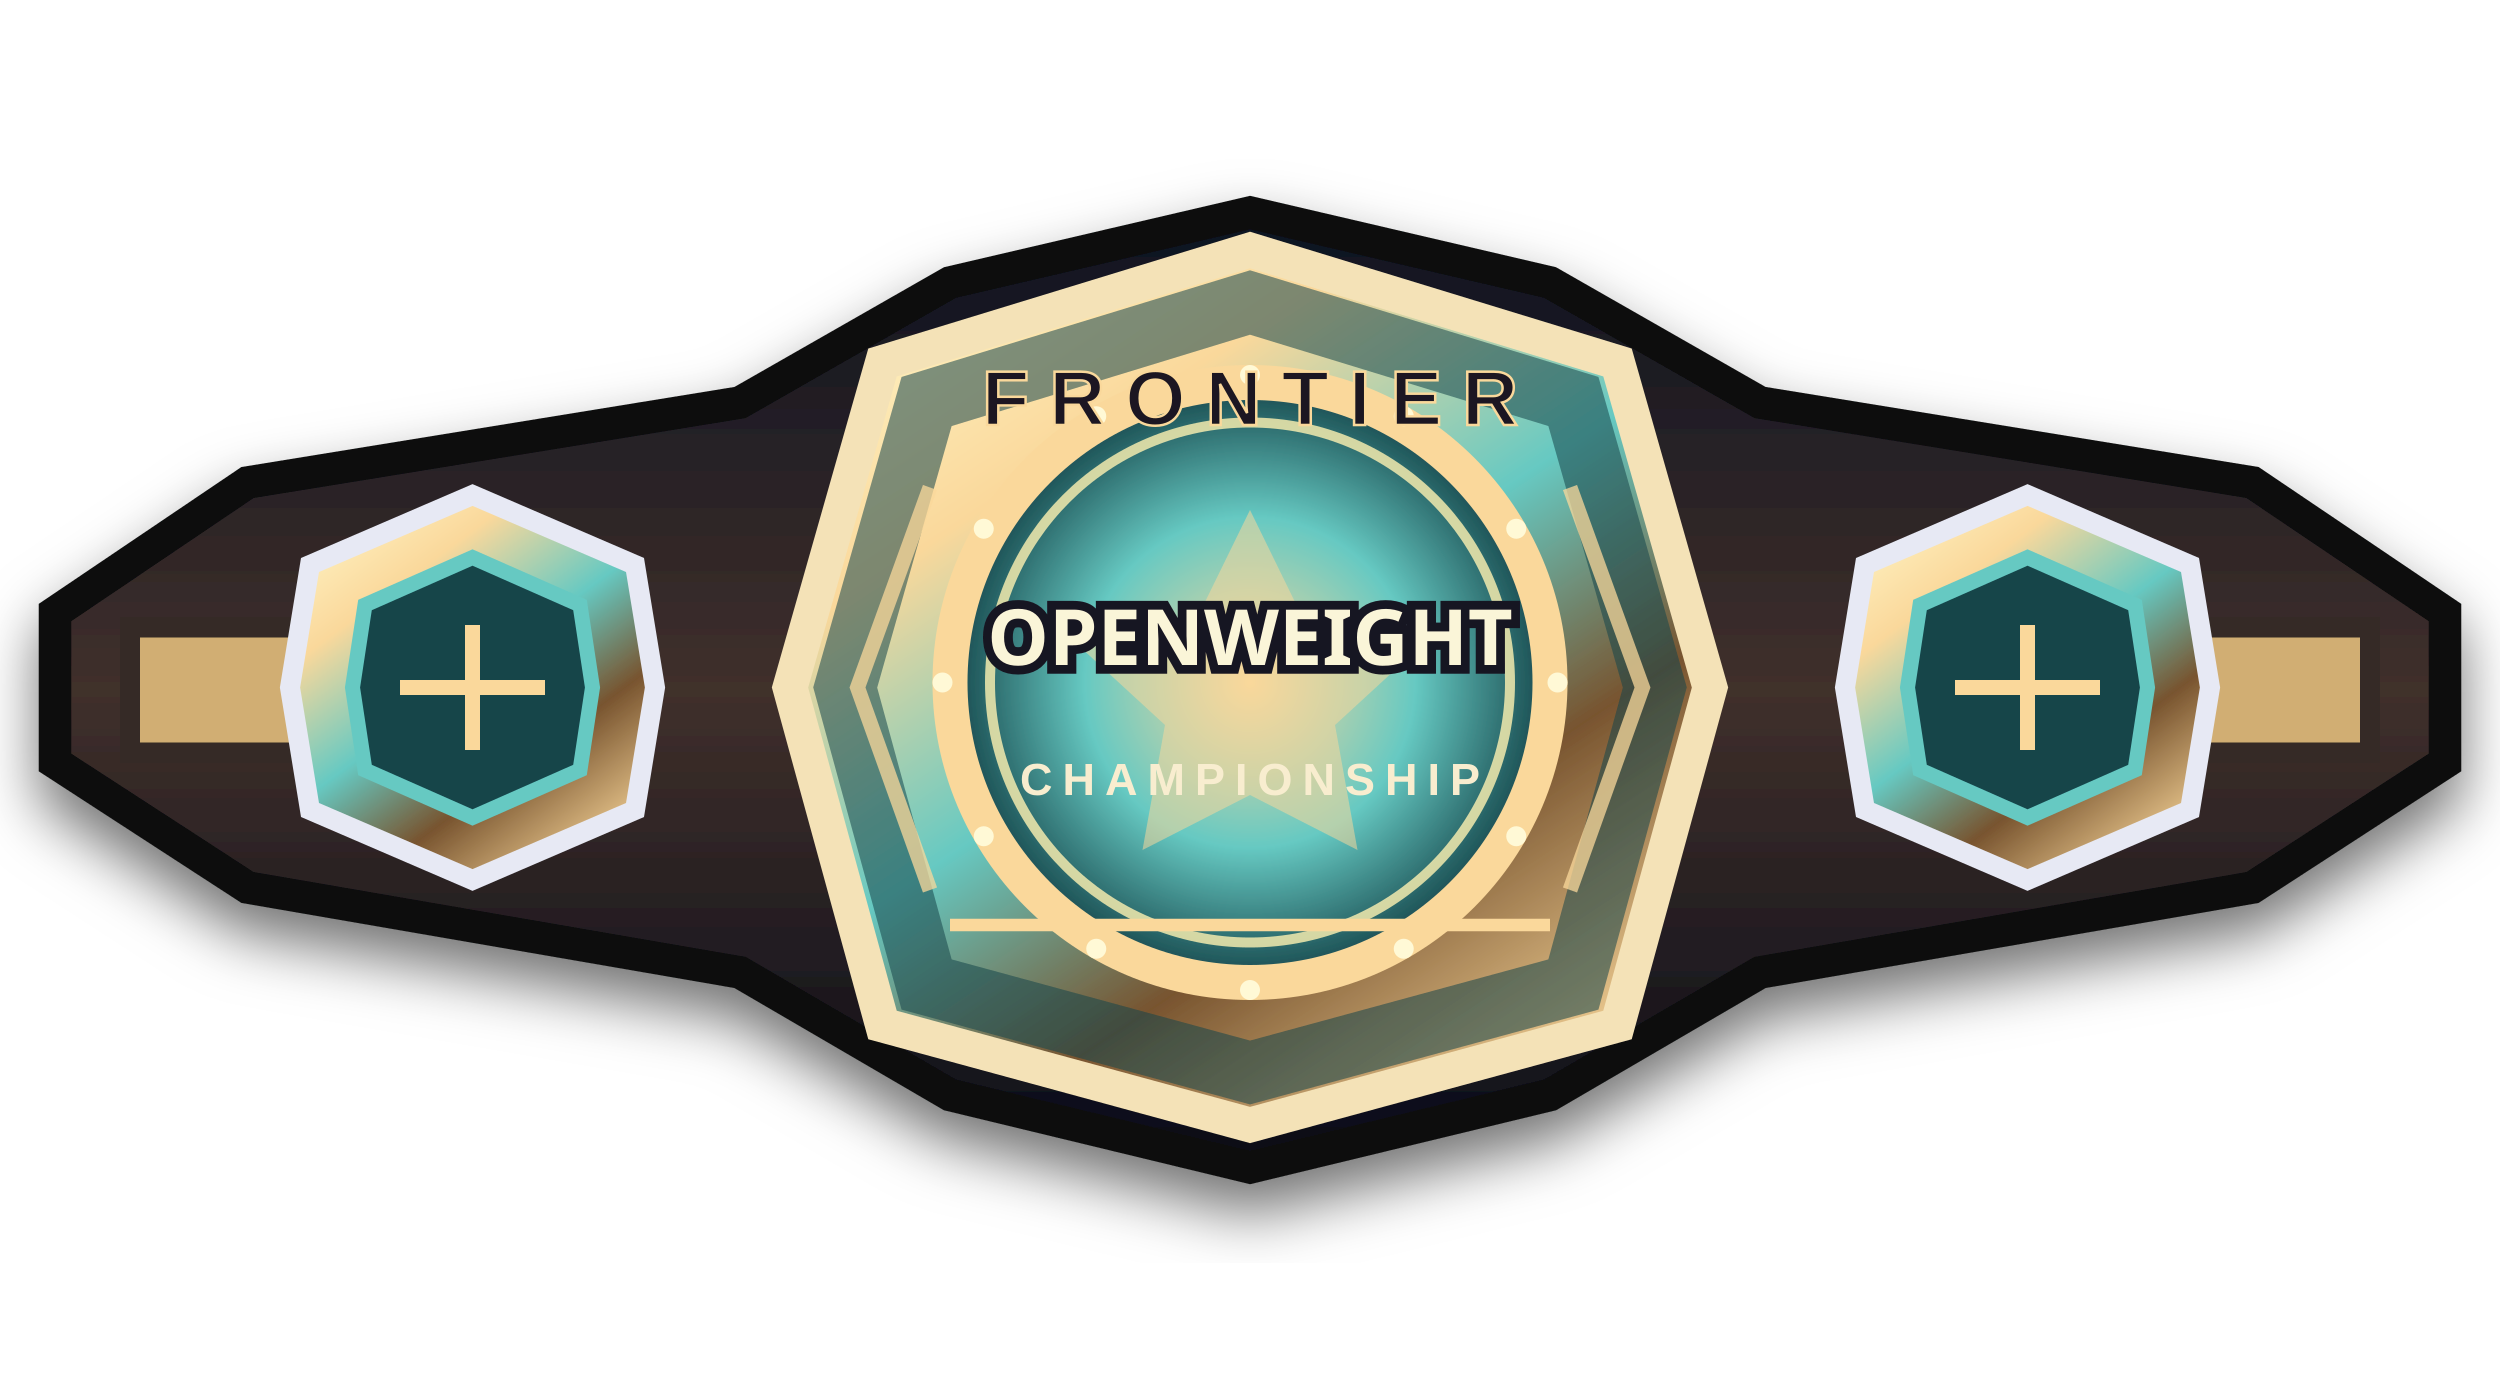
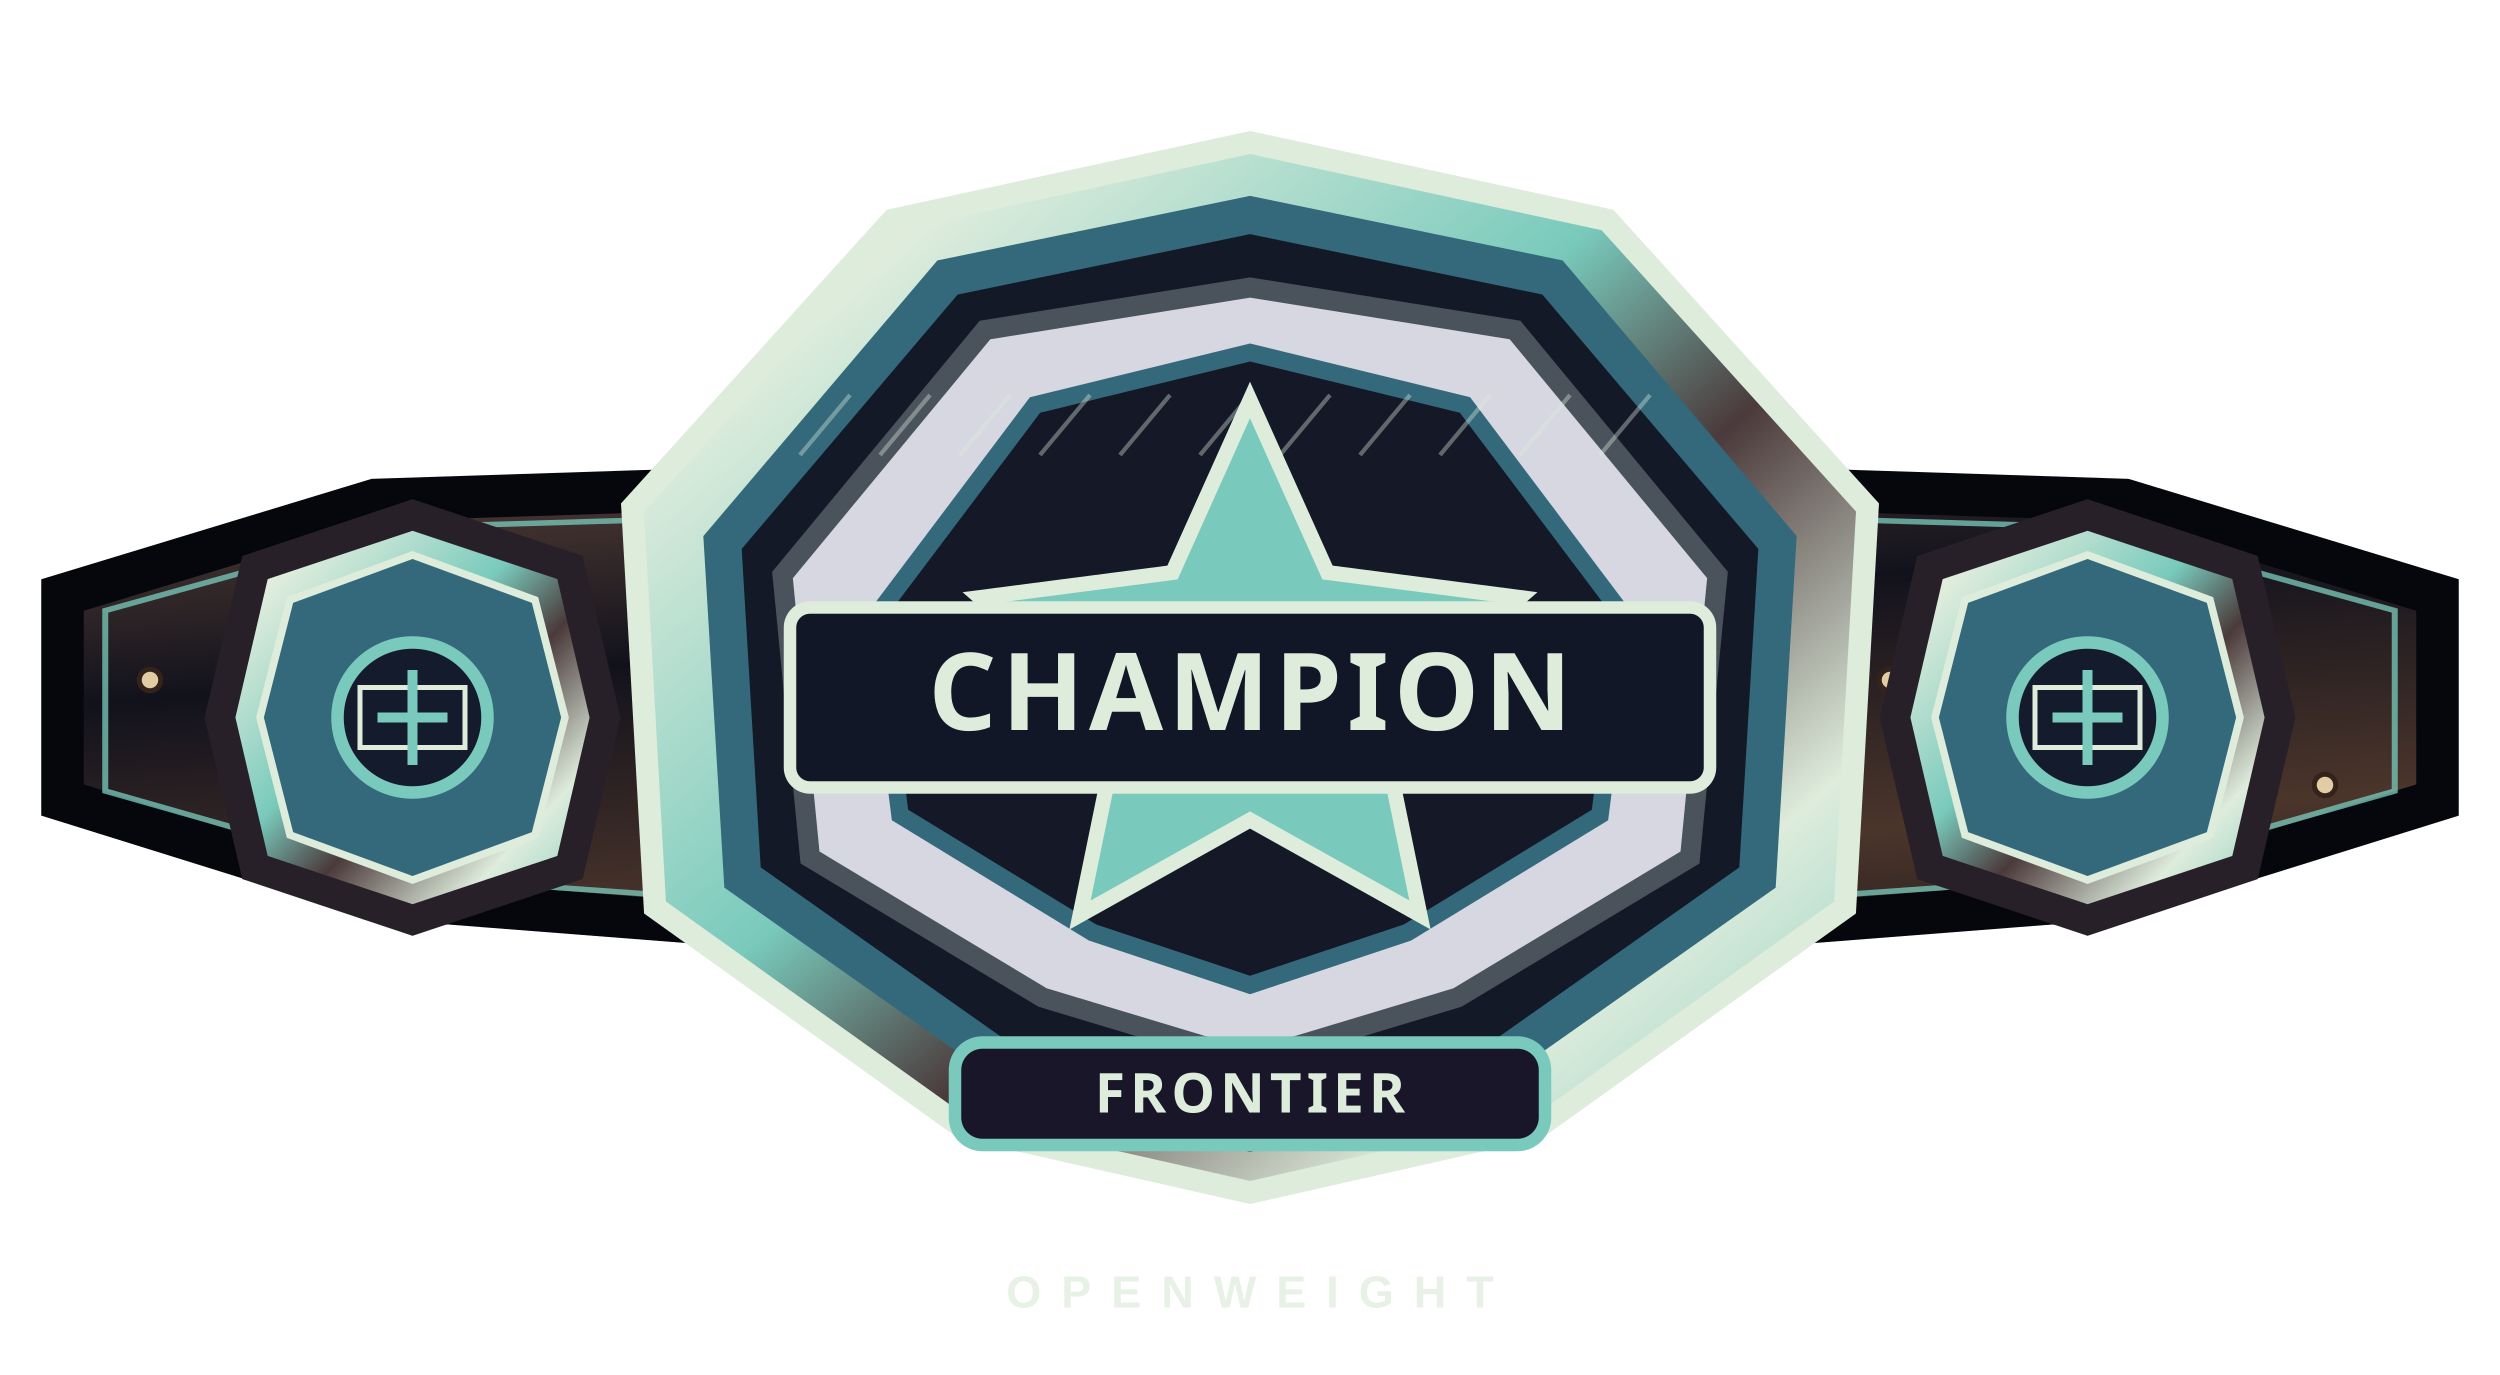
- <svg xmlns="http://www.w3.org/2000/svg" viewBox="0 0 1000 550" width="1000" height="550" role="img" aria-label="FRONTIER OPENWEIGHT championship belt art">
+ <svg xmlns="http://www.w3.org/2000/svg" width="1000" height="550" viewBox="0 0 1000 550" role="img" aria-label="FRONTIER DIVISION CHAMPIONSHIP illustration">
  <defs>
-     <linearGradient id="leather" x1="0" y1="0" x2="0" y2="1">
-       <stop stop-color="#0d1220" />
-       <stop offset=".5" stop-color="#40302b" />
-       <stop offset="1" stop-color="#090c18" />
+     <linearGradient id="leather" x1="0" x2=".2" y1="0" y2="1">
+       <stop stop-color="#151323" />
+       <stop offset=".25" stop-color="#4b3832" />
+       <stop offset=".46" stop-color="#12121c" />
+       <stop offset=".75" stop-color="#4b352b" />
+       <stop offset="1" stop-color="#111017" />
    </linearGradient>
-     <linearGradient id="gold" x1=".1" y1="0" x2=".8" y2="1">
-       <stop stop-color="#fff7c9" />
-       <stop offset=".25" stop-color="#fad89b" />
-       <stop offset=".5" stop-color="#66c9c2" />
-       <stop offset=".72" stop-color="#78542f" />
-       <stop offset="1" stop-color="#fad89b" />
+     <linearGradient id="metal" x1="0" x2="1" y1="0" y2="1">
+       <stop stop-color="#fbf5df" />
+       <stop offset=".16" stop-color="#deecdc" />
+       <stop offset=".43" stop-color="#79cabc" />
+       <stop offset=".58" stop-color="#4b3a3b" />
+       <stop offset=".79" stop-color="#deecdc" />
+       <stop offset="1" stop-color="#79cabc" />
    </linearGradient>
-     <radialGradient id="face">
-       <stop stop-color="#fad89b" />
-       <stop offset=".55" stop-color="#66c9c2" />
-       <stop offset="1" stop-color="#15454a" />
+     <radialGradient id="plate">
+       <stop stop-color="#deecdc" />
+       <stop offset=".4" stop-color="#79cabc" />
+       <stop offset=".78" stop-color="#33697b" />
+       <stop offset="1" stop-color="#252436" />
    </radialGradient>
-     <filter id="shadow">
-       <feDropShadow dx="0" dy="12" stdDeviation="12" flood-opacity=".55" />
-     </filter>
  </defs>
-   <g filter="url(#shadow)">
-     <path d="M22 245 99 193 296 161 380 113 500 85 620 113 704 161 901 193 978 245 978 305 901 355 704 389 620 438 500 467 380 438 296 389 99 355 22 305Z" fill="url(#leather)" stroke="#07090c" stroke-width="13" />
-     <path d="M52 251h92v50H52zM856 251h92v50h-92z" fill="#d1ae73" stroke="#342b25" stroke-width="8" />
-     <g transform="translate(189 275)">
-       <path d="M0-77L65 -49 73 0 65 49 0 77 -65 49 -73 0 -65 -49Z" fill="url(#gold)" stroke="#e7e9f4" stroke-width="8" />
-       <path d="M0 -52L43 -33 48 0 43 33 0 52 -43 33 -48 0 -43 -33Z" fill="#15454a" stroke="#66c9c2" stroke-width="6" />
-       <path d="M-29 0H29M0-25V25" stroke="#fad89b" stroke-width="6" />
-     </g>
-     <g transform="translate(811 275)">
-       <path d="M0-77L65 -49 73 0 65 49 0 77 -65 49 -73 0 -65 -49Z" fill="url(#gold)" stroke="#e7e9f4" stroke-width="8" />
-       <path d="M0 -52L43 -33 48 0 43 33 0 52 -43 33 -48 0 -43 -33Z" fill="#15454a" stroke="#66c9c2" stroke-width="6" />
-       <path d="M-29 0H29M0-25V25" stroke="#fad89b" stroke-width="6" />
-     </g>
-     <path d="M500 100L647 145 684 275 647 410 500 450 353 410 316 275 353 145Z" fill="url(#gold)" stroke="#f4e2b7" stroke-width="14" />
-     <path d="M500 100L647 145 684 275 647 410 500 450 353 410 316 275 353 145Z" fill="none" stroke="#15454a" stroke-width="28" opacity=".55" transform="translate(500 275) scale(.88) translate(-500 -275)" />
-     <circle cx="500" cy="273" r="120" fill="url(#face)" stroke="#fad89b" stroke-width="14" />
-     <circle cx="500" cy="273" r="104" fill="none" stroke="#fff3b2" stroke-width="4" opacity=".8" />
-     <circle cx="623.0" cy="273.0" r="4" fill="#fff9d6" />
-     <circle cx="606.5" cy="334.5" r="4" fill="#fff9d6" />
-     <circle cx="561.5" cy="379.5" r="4" fill="#fff9d6" />
-     <circle cx="500.0" cy="396.0" r="4" fill="#fff9d6" />
-     <circle cx="438.5" cy="379.5" r="4" fill="#fff9d6" />
-     <circle cx="393.5" cy="334.5" r="4" fill="#fff9d6" />
-     <circle cx="377.0" cy="273.0" r="4" fill="#fff9d6" />
-     <circle cx="393.5" cy="211.5" r="4" fill="#fff9d6" />
-     <circle cx="438.5" cy="166.5" r="4" fill="#fff9d6" />
-     <circle cx="500.0" cy="150.0" r="4" fill="#fff9d6" />
-     <circle cx="561.5" cy="166.5" r="4" fill="#fff9d6" />
-     <circle cx="606.5" cy="211.5" r="4" fill="#fff9d6" />
-     <path d="M500 204l22 45 49 7 -37 34 9 50 -43 -22 -43 22 9 -50 -37 -34 49 -7Z" fill="#fad89b" opacity="0.53" />
-     <text x="500" y="170" text-anchor="middle" font-family="Arial,sans-serif" font-size="31" font-weight="900" letter-spacing="8" fill="#1c1820" stroke="#fad89b" stroke-width="1">FRONTIER</text>
-     <text x="500" y="266" text-anchor="middle" textLength="232" lengthAdjust="spacingAndGlyphs" font-family="Impact,'Arial Black',sans-serif" font-size="31" font-weight="1000" fill="#faf5d8" stroke="#191622" stroke-width="7" paint-order="stroke">OPENWEIGHT</text>
-     <text x="500" y="318" text-anchor="middle" font-family="Arial,sans-serif" font-size="18" font-weight="900" letter-spacing="4" fill="#f8edcf">CHAMPIONSHIP</text>
-     <path d="M380 370h240" stroke="#fad89b" stroke-width="5" />
-     <path d="M372 195l-29 80 29 81M628 195l29 80 -29 81" fill="none" stroke="#fad89b" stroke-width="6" opacity=".75" />
+   <path d="M25 238 150 200 304 195 391 133 500 118 609 133 696 195 850 200 975 238 975 320 850 359 696 371 609 449 500 460 391 449 304 371 150 359 25 320Z" fill="url(#leather)" stroke="#05070d" stroke-width="17" />
+   <path d="M25 238 150 200 304 195 391 133 500 118 609 133 696 195 850 200 975 238 975 320 850 359 696 371 609 449 500 460 391 449 304 371 150 359 25 320Z" fill="none" stroke="#79cabc" stroke-width="2.5" opacity=".76" transform="translate(500 290) scale(.964 .88) translate(-500 -290)" />
+   <circle cx="60" cy="272" r="4.3" fill="#e2cca3" stroke="#33231a" stroke-width="2" />
+   <circle cx="118" cy="314" r="4.3" fill="#e2cca3" stroke="#33231a" stroke-width="2" />
+   <circle cx="176" cy="272" r="4.3" fill="#e2cca3" stroke="#33231a" stroke-width="2" />
+   <circle cx="234" cy="314" r="4.3" fill="#e2cca3" stroke="#33231a" stroke-width="2" />
+   <circle cx="292" cy="272" r="4.3" fill="#e2cca3" stroke="#33231a" stroke-width="2" />
+   <circle cx="350" cy="314" r="4.3" fill="#e2cca3" stroke="#33231a" stroke-width="2" />
+   <circle cx="408" cy="272" r="4.3" fill="#e2cca3" stroke="#33231a" stroke-width="2" />
+   <circle cx="466" cy="314" r="4.3" fill="#e2cca3" stroke="#33231a" stroke-width="2" />
+   <circle cx="524" cy="272" r="4.3" fill="#e2cca3" stroke="#33231a" stroke-width="2" />
+   <circle cx="582" cy="314" r="4.3" fill="#e2cca3" stroke="#33231a" stroke-width="2" />
+   <circle cx="640" cy="272" r="4.3" fill="#e2cca3" stroke="#33231a" stroke-width="2" />
+   <circle cx="698" cy="314" r="4.3" fill="#e2cca3" stroke="#33231a" stroke-width="2" />
+   <circle cx="756" cy="272" r="4.3" fill="#e2cca3" stroke="#33231a" stroke-width="2" />
+   <circle cx="814" cy="314" r="4.3" fill="#e2cca3" stroke="#33231a" stroke-width="2" />
+   <circle cx="872" cy="272" r="4.3" fill="#e2cca3" stroke="#33231a" stroke-width="2" />
+   <circle cx="930" cy="314" r="4.3" fill="#e2cca3" stroke="#33231a" stroke-width="2" />
+   <g transform="translate(165 287)">
+     <path d="M0 -81 63 -60 77 0 63 60 0 81 -63 60 -77 0 -63 -60Z" fill="url(#metal)" stroke="#272028" stroke-width="12" />
+     <path d="M0 -65 49 -47 61 0 49 47 0 65 -49 47 -61 0 -49 -47Z" fill="#33697b" stroke="#deecdc" stroke-width="3" />
+     <circle r="30" fill="#141b2c" stroke="#79cabc" stroke-width="5" />
+     <path d="M-21 -12H21V12H-21Z" fill="none" stroke="#deecdc" stroke-width="2" />
+     <path d="M0 -19V19M-14 0H14" stroke="#79cabc" stroke-width="4" />
  </g>
+   <g transform="translate(835 287)">
+     <path d="M0 -81 63 -60 77 0 63 60 0 81 -63 60 -77 0 -63 -60Z" fill="url(#metal)" stroke="#272028" stroke-width="12" />
+     <path d="M0 -65 49 -47 61 0 49 47 0 65 -49 47 -61 0 -49 -47Z" fill="#33697b" stroke="#deecdc" stroke-width="3" />
+     <circle r="30" fill="#141b2c" stroke="#79cabc" stroke-width="5" />
+     <path d="M-21 -12H21V12H-21Z" fill="none" stroke="#deecdc" stroke-width="2" />
+     <path d="M0 -19V19M-14 0H14" stroke="#79cabc" stroke-width="4" />
+   </g>
+   <path d="M500 57 643 88 747 203 738 363 615 451 500 477 385 451 262 363 253 203 357 88Z" fill="url(#metal)" stroke="#deecdc" stroke-width="9" />
+   <path d="M500 86 621 111 711 217 703 351 598 425 500 453 402 425 297 351 289 217 379 111Z" fill="#141928" stroke="#33697b" stroke-width="15" />
+   <path d="M500 115 606 132 687 230 676 343 583 399 500 424 417 399 324 343 313 230 394 132Z" fill="#d6d7e0" stroke="#4a525c" stroke-width="8" />
+   <path d="M500 141 586 162 650 247 640 326 563 373 500 394 437 373 360 326 350 247 414 162Z" fill="#141827" stroke="#33697b" stroke-width="7" />
+   <path d="M500 160l31 69 77 10 -56 49 16 78 -68 -38 -68 38 16 -78 -56 -49 77 -10Z" fill="#79cabc" stroke="#deecdc" stroke-width="6" />
+   <path d="M345 280h310" stroke="#deecdc" stroke-width="7" />
+   <rect x="316" y="243" width="368" height="72" rx="8" fill="#111726" stroke="#deecdc" stroke-width="5" />
+   <text x="500" y="292" text-anchor="middle" font-family="Impact,'Arial Black',sans-serif" font-size="43" font-weight="1000" textLength="295" lengthAdjust="spacingAndGlyphs" letter-spacing="2" fill="#deecdc">CHAMPION</text>
+   <path d="M340 158l-20 24" stroke="#deecdc" stroke-width="1.7" opacity=".38" />
+   <path d="M372 158l-20 24" stroke="#deecdc" stroke-width="1.7" opacity=".38" />
+   <path d="M404 158l-20 24" stroke="#deecdc" stroke-width="1.7" opacity=".38" />
+   <path d="M436 158l-20 24" stroke="#deecdc" stroke-width="1.7" opacity=".38" />
+   <path d="M468 158l-20 24" stroke="#deecdc" stroke-width="1.7" opacity=".38" />
+   <path d="M500 158l-20 24" stroke="#deecdc" stroke-width="1.7" opacity=".38" />
+   <path d="M532 158l-20 24" stroke="#deecdc" stroke-width="1.7" opacity=".38" />
+   <path d="M564 158l-20 24" stroke="#deecdc" stroke-width="1.7" opacity=".38" />
+   <path d="M596 158l-20 24" stroke="#deecdc" stroke-width="1.7" opacity=".38" />
+   <path d="M628 158l-20 24" stroke="#deecdc" stroke-width="1.7" opacity=".38" />
+   <path d="M660 158l-20 24" stroke="#deecdc" stroke-width="1.7" opacity=".38" />
+   <rect x="382" y="417" width="236" height="41" rx="11" fill="#181628" stroke="#79cabc" stroke-width="5" />
+   <text x="500" y="445" text-anchor="middle" font-family="Impact,'Arial Black',sans-serif" font-size="22" textLength="190" lengthAdjust="spacingAndGlyphs" font-weight="1000" letter-spacing="2" fill="#deecdc">FRONTIER</text>
+   <text x="500" y="523" text-anchor="middle" fill="#deecdc" opacity=".73" font-family="Arial,sans-serif" font-size="18" letter-spacing="8" font-weight="900">OPENWEIGHT</text>
</svg>
